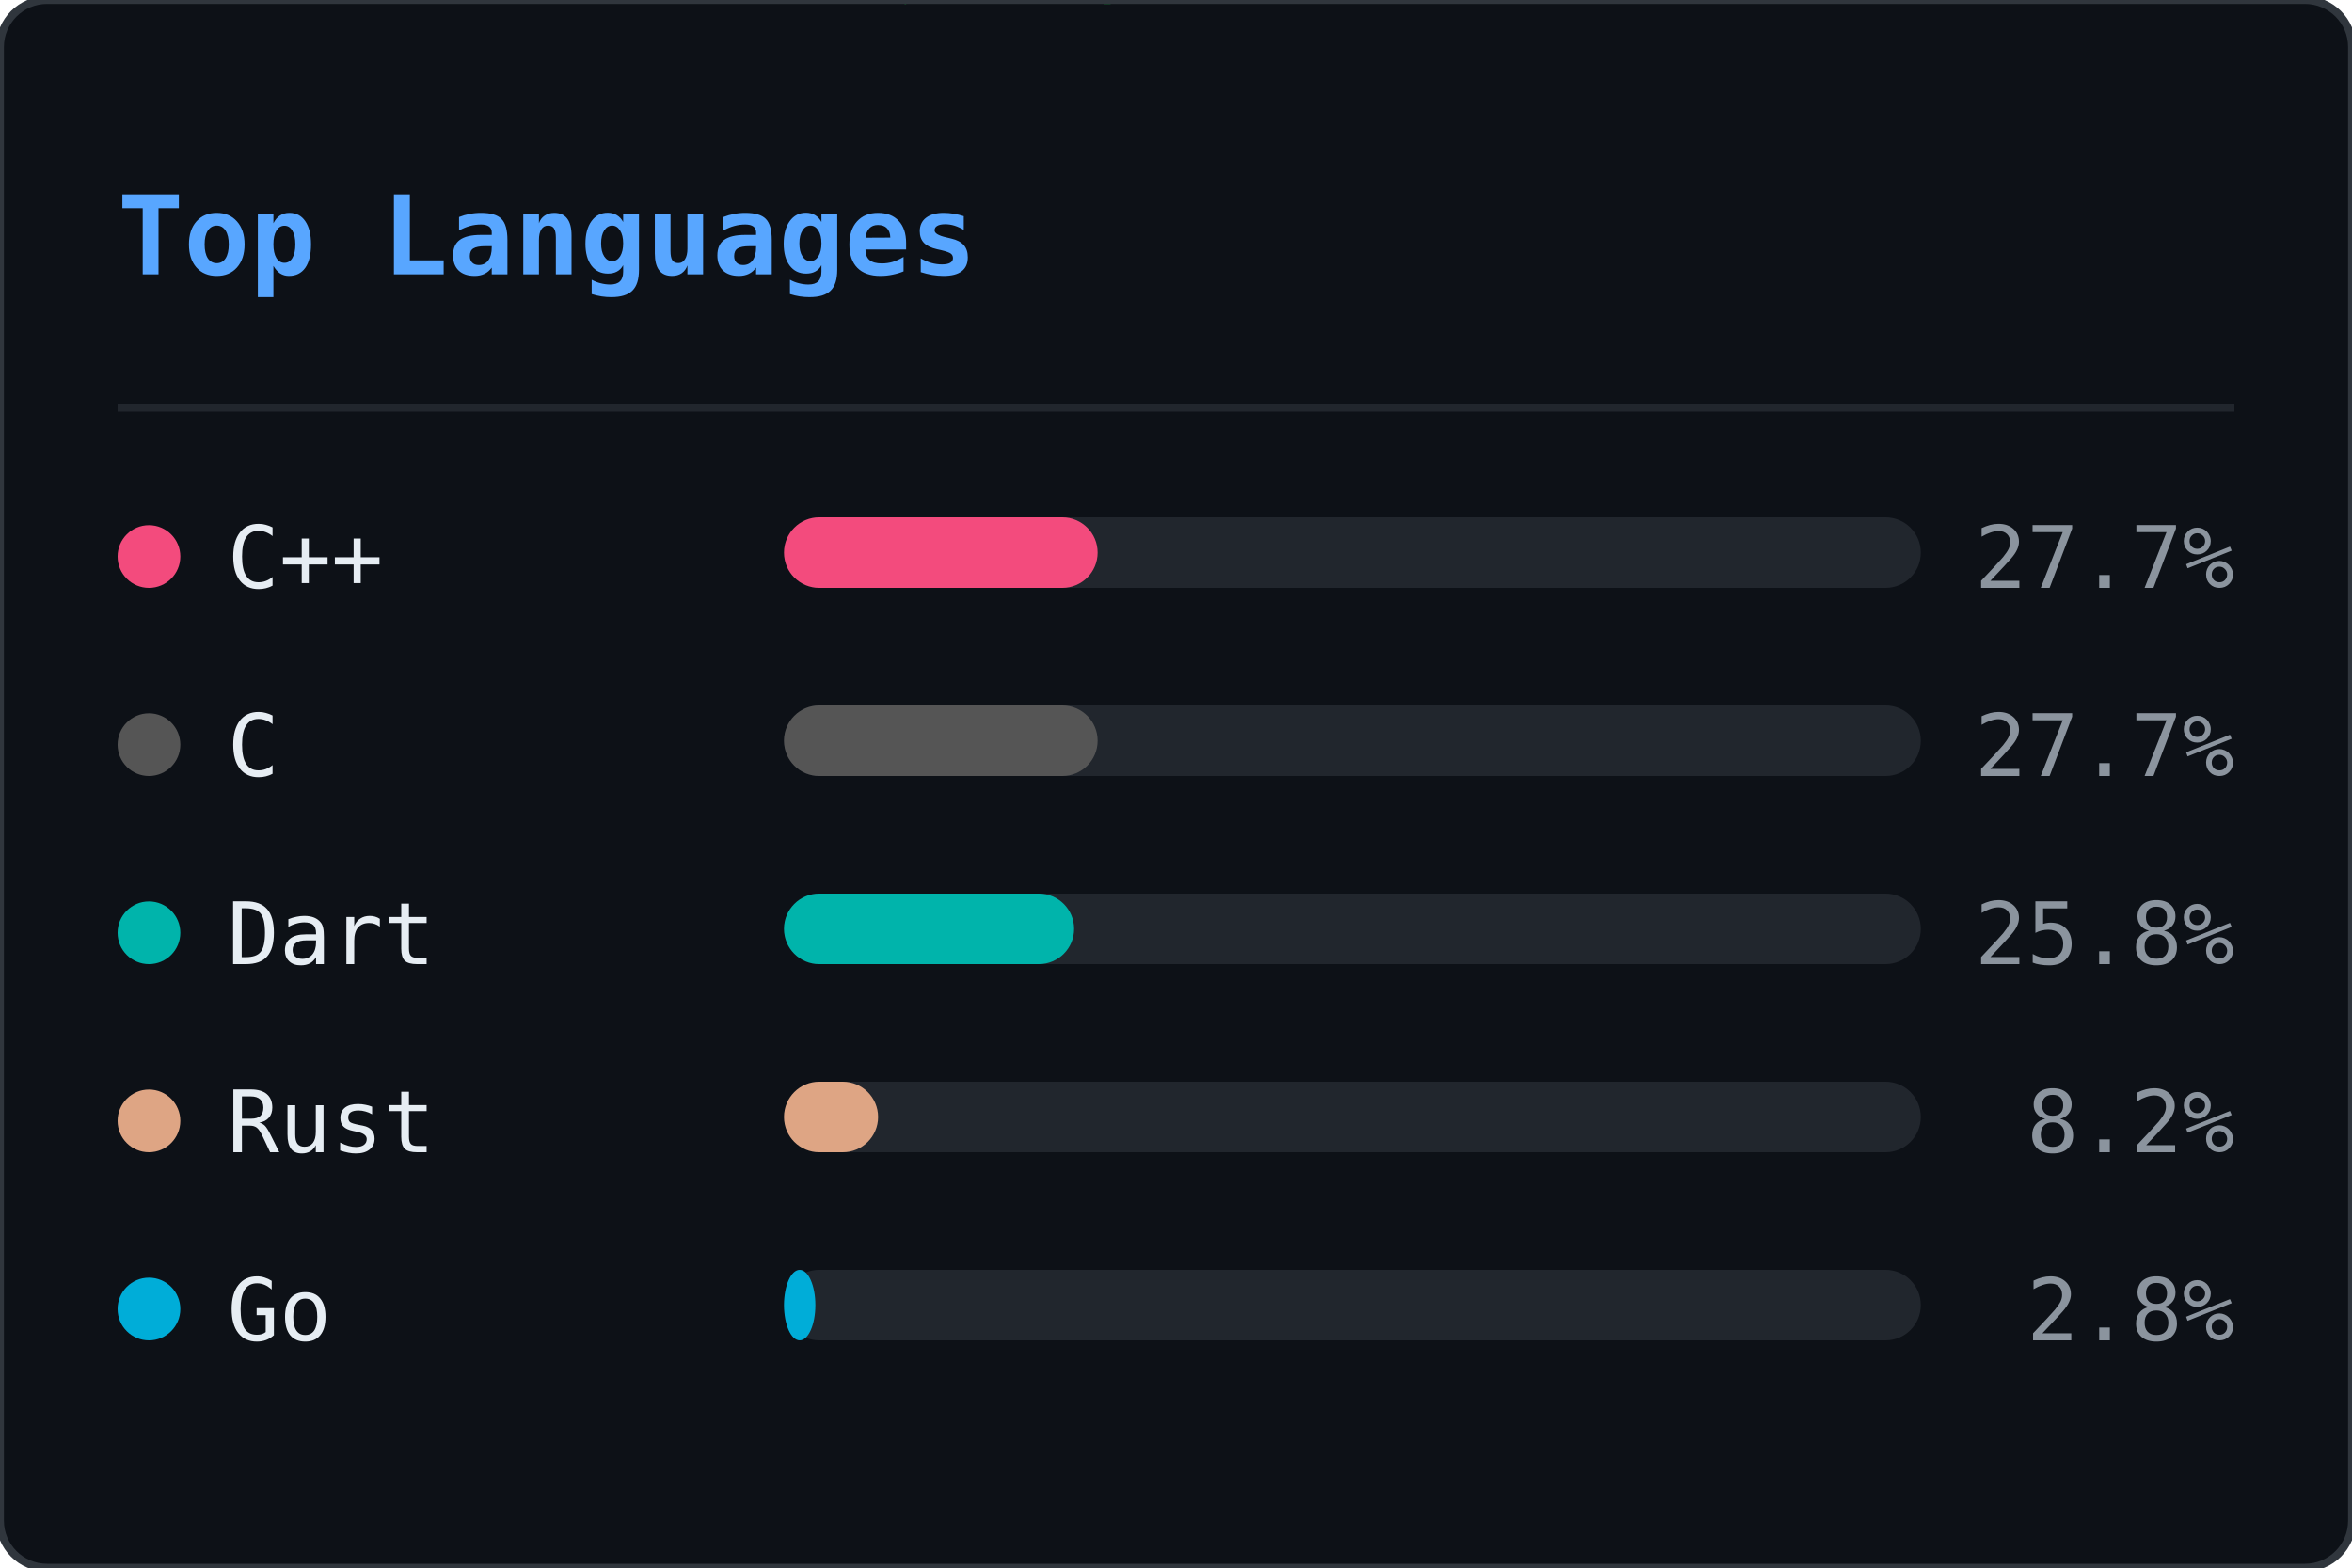
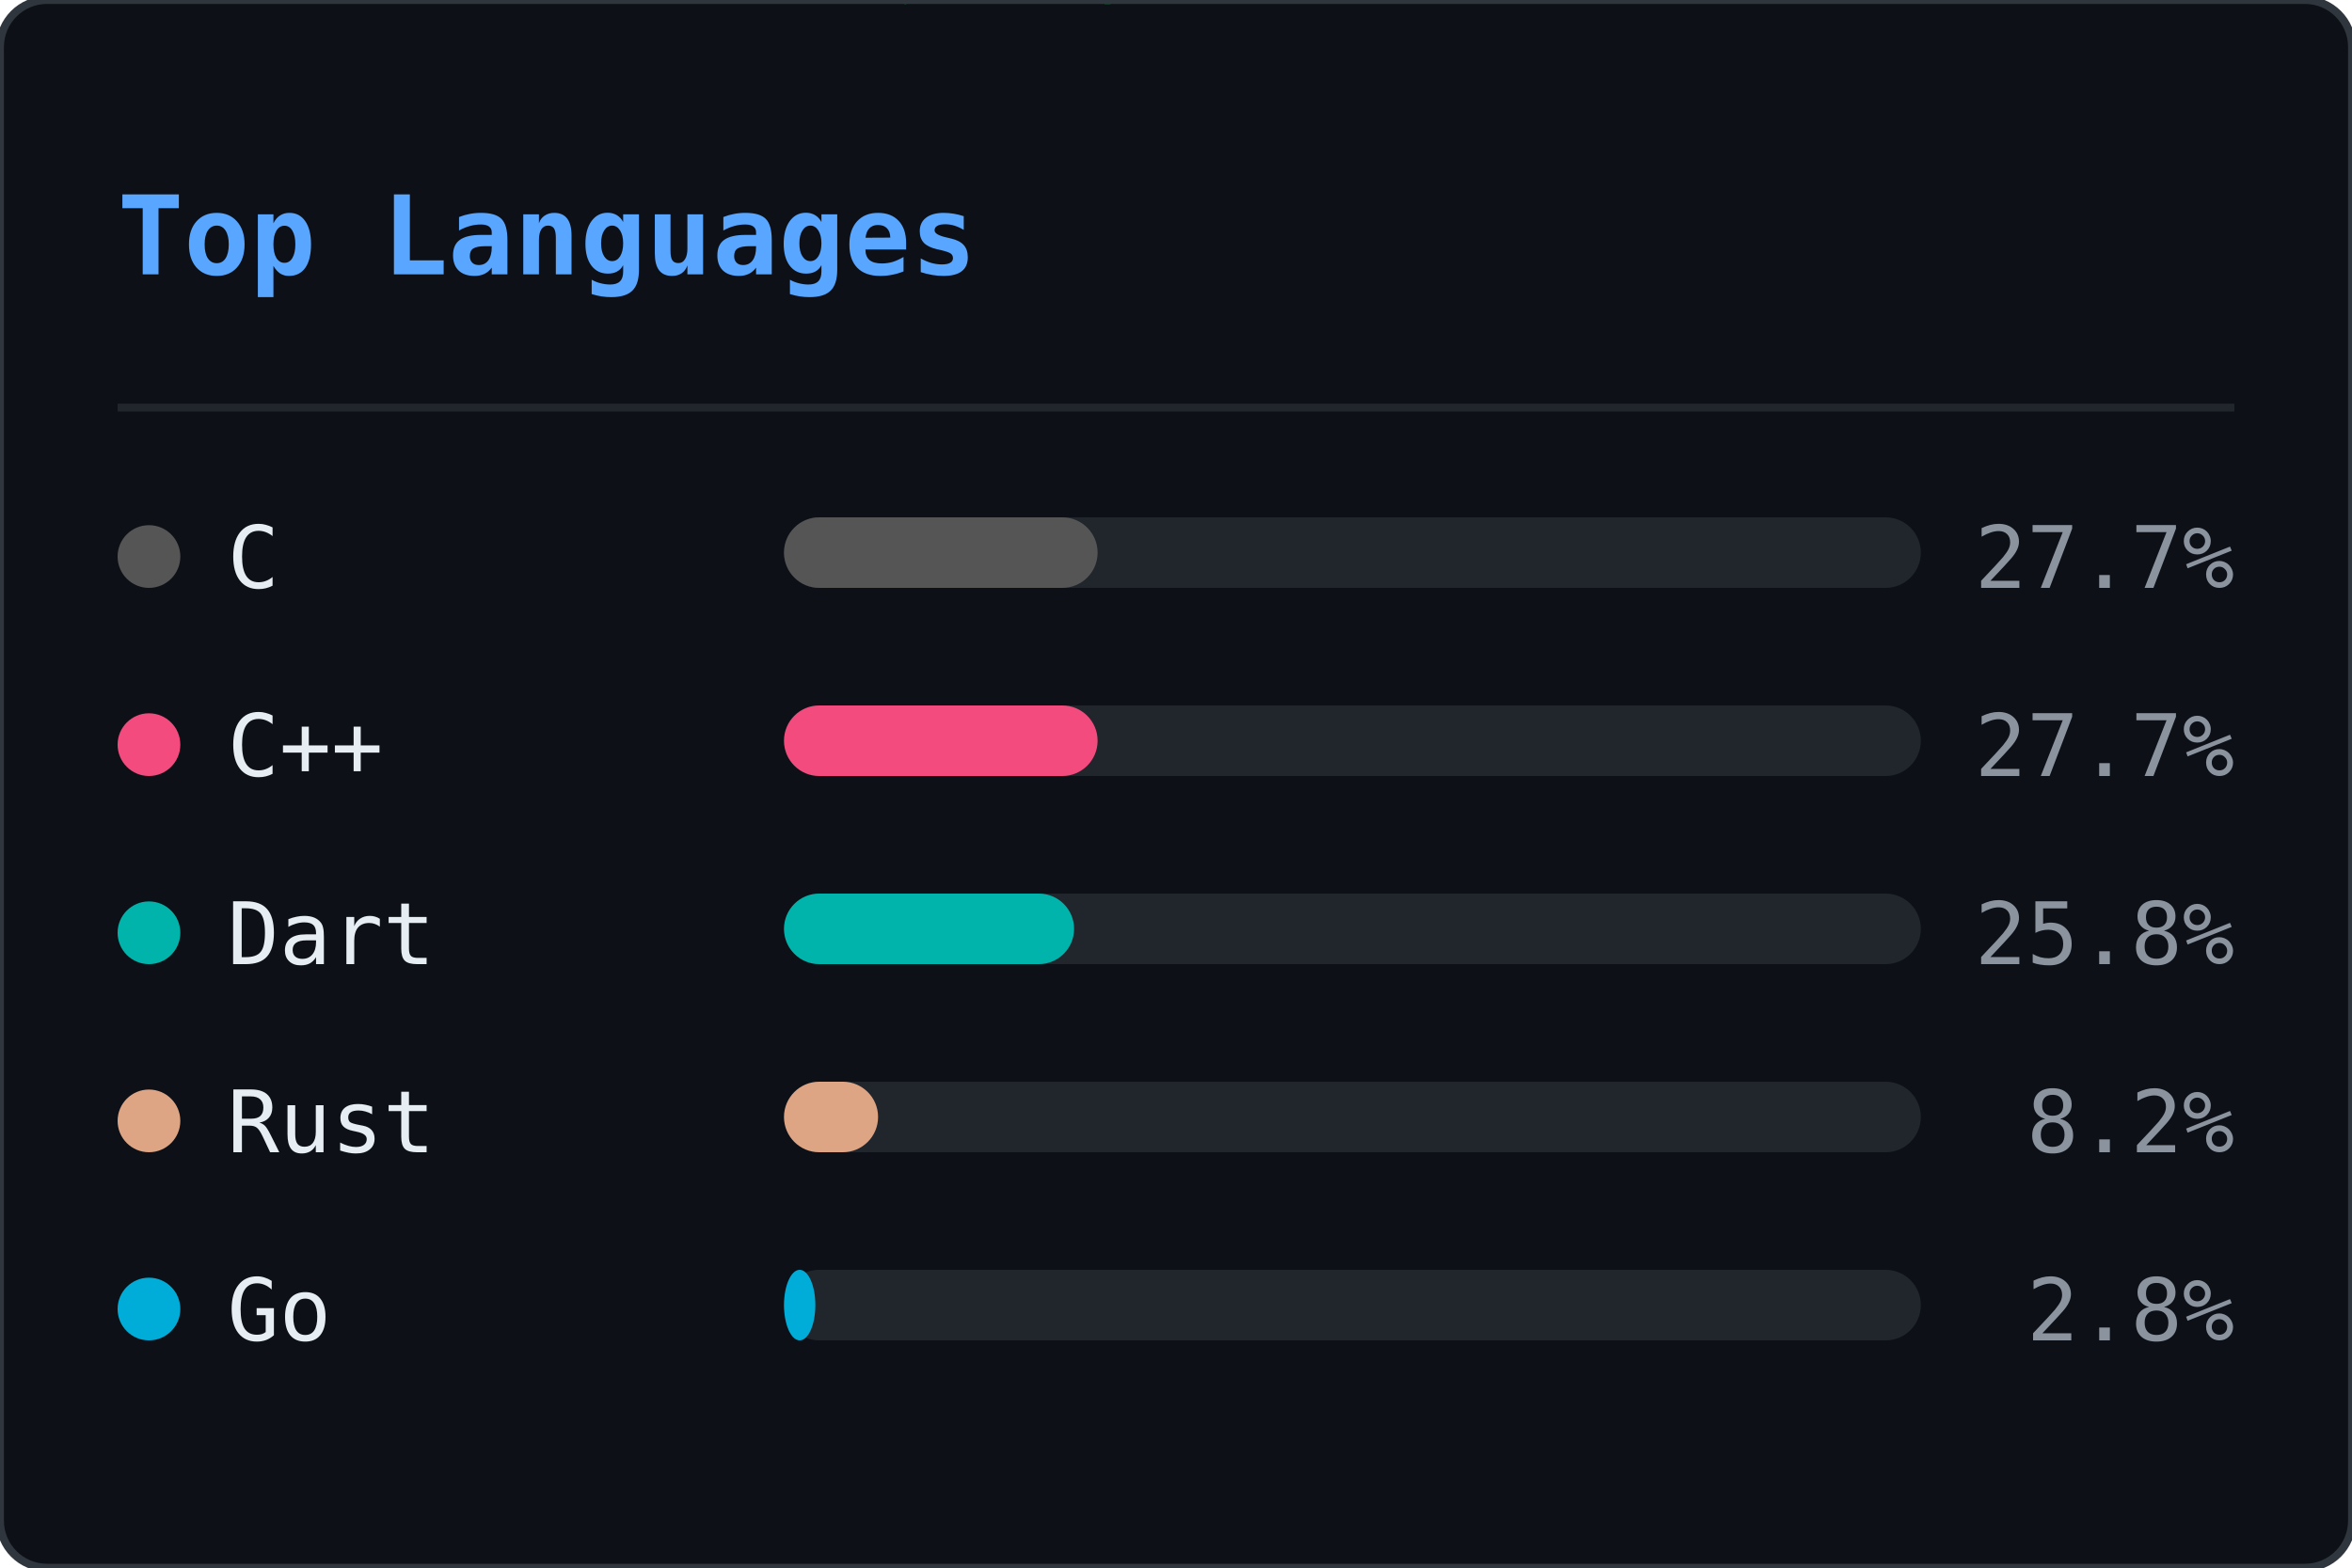
<svg xmlns="http://www.w3.org/2000/svg" width="300" height="200" viewBox="0 0 300 200">
  <defs>
    <clipPath id="ln-clip">
      <rect width="300" height="200" rx="6" />
    </clipPath>
  </defs>
  <rect width="300" height="200" rx="6" fill="#0d1117" />
  <g clip-path="url(#ln-clip)">
    <g opacity="0.22">
      <style>@keyframes ln0{from{transform:translateY(-46px)}to{transform:translateY(214px)}}@keyframes ln1{from{transform:translateY(-46px)}to{transform:translateY(214px)}}@keyframes ln2{from{transform:translateY(-46px)}to{transform:translateY(214px)}}@keyframes ln3{from{transform:translateY(-46px)}to{transform:translateY(214px)}}@keyframes ln4{from{transform:translateY(-46px)}to{transform:translateY(214px)}}@keyframes ln5{from{transform:translateY(-46px)}to{transform:translateY(214px)}}@keyframes ln6{from{transform:translateY(-46px)}to{transform:translateY(214px)}}@keyframes ln7{from{transform:translateY(-46px)}to{transform:translateY(214px)}}@keyframes ln8{from{transform:translateY(-46px)}to{transform:translateY(214px)}}@keyframes ln9{from{transform:translateY(-46px)}to{transform:translateY(214px)}}@keyframes ln10{from{transform:translateY(-46px)}to{transform:translateY(214px)}}@keyframes ln11{from{transform:translateY(-46px)}to{transform:translateY(214px)}}@keyframes ln12{from{transform:translateY(-46px)}to{transform:translateY(214px)}}@keyframes ln13{from{transform:translateY(-46px)}to{transform:translateY(214px)}}@keyframes ln14{from{transform:translateY(-46px)}to{transform:translateY(214px)}}@keyframes ln15{from{transform:translateY(-46px)}to{transform:translateY(214px)}}@keyframes ln16{from{transform:translateY(-46px)}to{transform:translateY(214px)}}@keyframes ln17{from{transform:translateY(-46px)}to{transform:translateY(214px)}}@keyframes ln18{from{transform:translateY(-46px)}to{transform:translateY(214px)}}@keyframes ln19{from{transform:translateY(-46px)}to{transform:translateY(214px)}}@keyframes ln20{from{transform:translateY(-46px)}to{transform:translateY(214px)}}@keyframes ln21{from{transform:translateY(-46px)}to{transform:translateY(214px)}}@keyframes ln22{from{transform:translateY(-46px)}to{transform:translateY(214px)}}</style>
      <g style="animation:ln0 1.92s linear infinite;animation-delay:-0.55s">
        <text x="93" y="0" font-family="monospace" font-size="12" fill="#00ff41">ｿ</text>
        <text x="93" y="-14" font-family="monospace" font-size="12" fill="#00ff41" opacity="0.75">7</text>
        <text x="93" y="-28" font-family="monospace" font-size="12" fill="#00ff41" opacity="0.50">3</text>
        <text x="93" y="-42" font-family="monospace" font-size="12" fill="#00ff41" opacity="0.25">ﾑ</text>
      </g>
      <g style="animation:ln1 2.40s linear infinite;animation-delay:-0.40s">
        <text x="41" y="0" font-family="monospace" font-size="12" fill="#00ff41">ｶ</text>
        <text x="41" y="-14" font-family="monospace" font-size="12" fill="#00ff41" opacity="0.75">ｭ</text>
        <text x="41" y="-28" font-family="monospace" font-size="12" fill="#00ff41" opacity="0.50">ｳ</text>
        <text x="41" y="-42" font-family="monospace" font-size="12" fill="#00ff41" opacity="0.25">ﾎ</text>
      </g>
      <g style="animation:ln2 2.75s linear infinite;animation-delay:-0.79s">
        <text x="205" y="0" font-family="monospace" font-size="12" fill="#00ff41">1</text>
        <text x="205" y="-14" font-family="monospace" font-size="12" fill="#00ff41" opacity="0.75">ﾀ</text>
        <text x="205" y="-28" font-family="monospace" font-size="12" fill="#00ff41" opacity="0.50">ﾓ</text>
        <text x="205" y="-42" font-family="monospace" font-size="12" fill="#00ff41" opacity="0.25">6</text>
      </g>
      <g style="animation:ln3 1.66s linear infinite;animation-delay:-0.60s">
        <text x="137" y="0" font-family="monospace" font-size="12" fill="#00ff41">ｮ</text>
        <text x="137" y="-14" font-family="monospace" font-size="12" fill="#00ff41" opacity="0.75">ｽ</text>
        <text x="137" y="-28" font-family="monospace" font-size="12" fill="#00ff41" opacity="0.50">ｾ</text>
        <text x="137" y="-42" font-family="monospace" font-size="12" fill="#00ff41" opacity="0.25">ｫ</text>
      </g>
      <g style="animation:ln4 2.63s linear infinite;animation-delay:-1.74s">
        <text x="37" y="0" font-family="monospace" font-size="12" fill="#00ff41">ｿ</text>
        <text x="37" y="-14" font-family="monospace" font-size="12" fill="#00ff41" opacity="0.75">ﾍ</text>
        <text x="37" y="-28" font-family="monospace" font-size="12" fill="#00ff41" opacity="0.50">ｨ</text>
        <text x="37" y="-42" font-family="monospace" font-size="12" fill="#00ff41" opacity="0.25">5</text>
      </g>
      <g style="animation:ln5 3.08s linear infinite;animation-delay:-2.49s">
        <text x="81" y="0" font-family="monospace" font-size="12" fill="#00ff41">2</text>
        <text x="81" y="-14" font-family="monospace" font-size="12" fill="#00ff41" opacity="0.75">ｻ</text>
        <text x="81" y="-28" font-family="monospace" font-size="12" fill="#00ff41" opacity="0.50">8</text>
        <text x="81" y="-42" font-family="monospace" font-size="12" fill="#00ff41" opacity="0.25">ﾑ</text>
      </g>
      <g style="animation:ln6 1.75s linear infinite;animation-delay:-1.65s">
        <text x="149" y="0" font-family="monospace" font-size="12" fill="#00ff41">ﾔ</text>
        <text x="149" y="-14" font-family="monospace" font-size="12" fill="#00ff41" opacity="0.75">6</text>
        <text x="149" y="-28" font-family="monospace" font-size="12" fill="#00ff41" opacity="0.50">ﾓ</text>
        <text x="149" y="-42" font-family="monospace" font-size="12" fill="#00ff41" opacity="0.25">ﾑ</text>
      </g>
      <g style="animation:ln7 2.87s linear infinite;animation-delay:-0.22s">
        <text x="133" y="0" font-family="monospace" font-size="12" fill="#00ff41">ｺ</text>
        <text x="133" y="-14" font-family="monospace" font-size="12" fill="#00ff41" opacity="0.75">ｬ</text>
        <text x="133" y="-28" font-family="monospace" font-size="12" fill="#00ff41" opacity="0.50">ﾋ</text>
        <text x="133" y="-42" font-family="monospace" font-size="12" fill="#00ff41" opacity="0.25">6</text>
      </g>
      <g style="animation:ln8 2.04s linear infinite;animation-delay:-0.62s">
        <text x="113" y="0" font-family="monospace" font-size="12" fill="#00ff41">ｩ</text>
        <text x="113" y="-14" font-family="monospace" font-size="12" fill="#00ff41" opacity="0.75">ﾘ</text>
        <text x="113" y="-28" font-family="monospace" font-size="12" fill="#00ff41" opacity="0.50">ﾂ</text>
        <text x="113" y="-42" font-family="monospace" font-size="12" fill="#00ff41" opacity="0.25">0</text>
      </g>
      <g style="animation:ln9 2.67s linear infinite;animation-delay:-1.60s">
        <text x="17" y="0" font-family="monospace" font-size="12" fill="#00ff41">ﾎ</text>
        <text x="17" y="-14" font-family="monospace" font-size="12" fill="#00ff41" opacity="0.75">5</text>
        <text x="17" y="-28" font-family="monospace" font-size="12" fill="#00ff41" opacity="0.50">ｵ</text>
        <text x="17" y="-42" font-family="monospace" font-size="12" fill="#00ff41" opacity="0.25">5</text>
      </g>
      <g style="animation:ln10 1.99s linear infinite;animation-delay:-0.10s">
        <text x="225" y="0" font-family="monospace" font-size="12" fill="#00ff41">ﾊ</text>
        <text x="225" y="-14" font-family="monospace" font-size="12" fill="#00ff41" opacity="0.75">ﾗ</text>
        <text x="225" y="-28" font-family="monospace" font-size="12" fill="#00ff41" opacity="0.50">ｧ</text>
        <text x="225" y="-42" font-family="monospace" font-size="12" fill="#00ff41" opacity="0.25">ｺ</text>
      </g>
      <g style="animation:ln11 1.72s linear infinite;animation-delay:-0.65s">
        <text x="105" y="0" font-family="monospace" font-size="12" fill="#00ff41">ﾁ</text>
        <text x="105" y="-14" font-family="monospace" font-size="12" fill="#00ff41" opacity="0.75">ｹ</text>
        <text x="105" y="-28" font-family="monospace" font-size="12" fill="#00ff41" opacity="0.50">ﾒ</text>
        <text x="105" y="-42" font-family="monospace" font-size="12" fill="#00ff41" opacity="0.25">ﾎ</text>
      </g>
      <g style="animation:ln12 1.89s linear infinite;animation-delay:-1.40s">
        <text x="157" y="0" font-family="monospace" font-size="12" fill="#00ff41">ﾝ</text>
        <text x="157" y="-14" font-family="monospace" font-size="12" fill="#00ff41" opacity="0.75">ﾊ</text>
        <text x="157" y="-28" font-family="monospace" font-size="12" fill="#00ff41" opacity="0.50">ﾀ</text>
        <text x="157" y="-42" font-family="monospace" font-size="12" fill="#00ff41" opacity="0.25">ｲ</text>
      </g>
      <g style="animation:ln13 1.87s linear infinite;animation-delay:-0.50s">
        <text x="65" y="0" font-family="monospace" font-size="12" fill="#00ff41">ｪ</text>
        <text x="65" y="-14" font-family="monospace" font-size="12" fill="#00ff41" opacity="0.75">ｮ</text>
        <text x="65" y="-28" font-family="monospace" font-size="12" fill="#00ff41" opacity="0.50">ﾏ</text>
        <text x="65" y="-42" font-family="monospace" font-size="12" fill="#00ff41" opacity="0.25">1</text>
      </g>
      <g style="animation:ln14 3.09s linear infinite;animation-delay:-1.87s">
        <text x="17" y="0" font-family="monospace" font-size="12" fill="#00ff41">ﾜ</text>
        <text x="17" y="-14" font-family="monospace" font-size="12" fill="#00ff41" opacity="0.75">ﾐ</text>
        <text x="17" y="-28" font-family="monospace" font-size="12" fill="#00ff41" opacity="0.50">ｸ</text>
        <text x="17" y="-42" font-family="monospace" font-size="12" fill="#00ff41" opacity="0.25">ｪ</text>
      </g>
      <g style="animation:ln15 1.72s linear infinite;animation-delay:-0.81s">
        <text x="133" y="0" font-family="monospace" font-size="12" fill="#00ff41">5</text>
        <text x="133" y="-14" font-family="monospace" font-size="12" fill="#00ff41" opacity="0.75">ｹ</text>
        <text x="133" y="-28" font-family="monospace" font-size="12" fill="#00ff41" opacity="0.50">0</text>
        <text x="133" y="-42" font-family="monospace" font-size="12" fill="#00ff41" opacity="0.25">ﾅ</text>
      </g>
      <g style="animation:ln16 2.04s linear infinite;animation-delay:-0.70s">
        <text x="41" y="0" font-family="monospace" font-size="12" fill="#00ff41">ｫ</text>
        <text x="41" y="-14" font-family="monospace" font-size="12" fill="#00ff41" opacity="0.75">ﾑ</text>
        <text x="41" y="-28" font-family="monospace" font-size="12" fill="#00ff41" opacity="0.50">8</text>
        <text x="41" y="-42" font-family="monospace" font-size="12" fill="#00ff41" opacity="0.25">ﾆ</text>
      </g>
      <g style="animation:ln17 2.90s linear infinite;animation-delay:-0.60s">
        <text x="89" y="0" font-family="monospace" font-size="12" fill="#00ff41">ｼ</text>
        <text x="89" y="-14" font-family="monospace" font-size="12" fill="#00ff41" opacity="0.75">ﾒ</text>
        <text x="89" y="-28" font-family="monospace" font-size="12" fill="#00ff41" opacity="0.50">ﾏ</text>
        <text x="89" y="-42" font-family="monospace" font-size="12" fill="#00ff41" opacity="0.25">9</text>
      </g>
      <g style="animation:ln18 1.79s linear infinite;animation-delay:-0.72s">
        <text x="261" y="0" font-family="monospace" font-size="12" fill="#00ff41">ﾗ</text>
        <text x="261" y="-14" font-family="monospace" font-size="12" fill="#00ff41" opacity="0.75">ﾝ</text>
        <text x="261" y="-28" font-family="monospace" font-size="12" fill="#00ff41" opacity="0.50">ﾚ</text>
        <text x="261" y="-42" font-family="monospace" font-size="12" fill="#00ff41" opacity="0.25">9</text>
      </g>
      <g style="animation:ln19 2.43s linear infinite;animation-delay:-2.21s">
        <text x="265" y="0" font-family="monospace" font-size="12" fill="#00ff41">8</text>
        <text x="265" y="-14" font-family="monospace" font-size="12" fill="#00ff41" opacity="0.75">ｽ</text>
        <text x="265" y="-28" font-family="monospace" font-size="12" fill="#00ff41" opacity="0.50">6</text>
        <text x="265" y="-42" font-family="monospace" font-size="12" fill="#00ff41" opacity="0.25">ﾗ</text>
      </g>
      <g style="animation:ln20 1.60s linear infinite;animation-delay:-0.29s">
        <text x="109" y="0" font-family="monospace" font-size="12" fill="#00ff41">ﾌ</text>
        <text x="109" y="-14" font-family="monospace" font-size="12" fill="#00ff41" opacity="0.75">ｧ</text>
        <text x="109" y="-28" font-family="monospace" font-size="12" fill="#00ff41" opacity="0.50">ﾅ</text>
        <text x="109" y="-42" font-family="monospace" font-size="12" fill="#00ff41" opacity="0.25">ﾒ</text>
      </g>
      <g style="animation:ln21 1.83s linear infinite;animation-delay:-1.82s">
        <text x="281" y="0" font-family="monospace" font-size="12" fill="#00ff41">ﾁ</text>
        <text x="281" y="-14" font-family="monospace" font-size="12" fill="#00ff41" opacity="0.75">ﾔ</text>
        <text x="281" y="-28" font-family="monospace" font-size="12" fill="#00ff41" opacity="0.50">4</text>
        <text x="281" y="-42" font-family="monospace" font-size="12" fill="#00ff41" opacity="0.25">ｲ</text>
      </g>
      <g style="animation:ln22 2.18s linear infinite;animation-delay:-0.55s">
        <text x="193" y="0" font-family="monospace" font-size="12" fill="#00ff41">8</text>
        <text x="193" y="-14" font-family="monospace" font-size="12" fill="#00ff41" opacity="0.75">ｽ</text>
        <text x="193" y="-28" font-family="monospace" font-size="12" fill="#00ff41" opacity="0.50">ﾓ</text>
        <text x="193" y="-42" font-family="monospace" font-size="12" fill="#00ff41" opacity="0.25">0</text>
      </g>
    </g>
  </g>
  <rect width="300" height="200" rx="6" fill="none" stroke="#30363d" stroke-width="1" />
  <text x="15" y="35" font-family="monospace" font-size="14" font-weight="600" fill="#58a6ff">Top Languages</text>
  <line x1="15" y1="52" x2="285" y2="52" stroke="#21262d" stroke-width="1" />
-   <circle cx="19" cy="71" r="4" fill="#f34b7d" />
-   <text x="29" y="75" font-family="monospace" font-size="11" fill="#e6edf3">C++</text>
+   <circle cx="19" cy="71" r="4" fill="#555555" />
+   <text x="29" y="75" font-family="monospace" font-size="11" fill="#e6edf3">C</text>
  <rect x="100" y="66" width="145" height="9" rx="4.5" fill="#21262d" />
-   <rect x="100" y="66" width="40" height="9" rx="4.5" fill="#f34b7d" />
+   <rect x="100" y="66" width="40" height="9" rx="4.5" fill="#555555" />
  <text x="285" y="75" text-anchor="end" font-family="monospace" font-size="11" fill="#8b949e">27.7%</text>
-   <circle cx="19" cy="95" r="4" fill="#555555" />
-   <text x="29" y="99" font-family="monospace" font-size="11" fill="#e6edf3">C</text>
+   <circle cx="19" cy="95" r="4" fill="#f34b7d" />
+   <text x="29" y="99" font-family="monospace" font-size="11" fill="#e6edf3">C++</text>
  <rect x="100" y="90" width="145" height="9" rx="4.5" fill="#21262d" />
-   <rect x="100" y="90" width="40" height="9" rx="4.5" fill="#555555" />
+   <rect x="100" y="90" width="40" height="9" rx="4.5" fill="#f34b7d" />
  <text x="285" y="99" text-anchor="end" font-family="monospace" font-size="11" fill="#8b949e">27.7%</text>
  <circle cx="19" cy="119" r="4" fill="#00B4AB" />
  <text x="29" y="123" font-family="monospace" font-size="11" fill="#e6edf3">Dart</text>
  <rect x="100" y="114" width="145" height="9" rx="4.5" fill="#21262d" />
  <rect x="100" y="114" width="37" height="9" rx="4.5" fill="#00B4AB" />
  <text x="285" y="123" text-anchor="end" font-family="monospace" font-size="11" fill="#8b949e">25.8%</text>
  <circle cx="19" cy="143" r="4" fill="#dea584" />
  <text x="29" y="147" font-family="monospace" font-size="11" fill="#e6edf3">Rust</text>
  <rect x="100" y="138" width="145" height="9" rx="4.5" fill="#21262d" />
  <rect x="100" y="138" width="12" height="9" rx="4.5" fill="#dea584" />
  <text x="285" y="147" text-anchor="end" font-family="monospace" font-size="11" fill="#8b949e">8.2%</text>
  <circle cx="19" cy="167" r="4" fill="#00ADD8" />
  <text x="29" y="171" font-family="monospace" font-size="11" fill="#e6edf3">Go</text>
  <rect x="100" y="162" width="145" height="9" rx="4.5" fill="#21262d" />
  <rect x="100" y="162" width="4" height="9" rx="4.5" fill="#00ADD8" />
  <text x="285" y="171" text-anchor="end" font-family="monospace" font-size="11" fill="#8b949e">2.8%</text>
</svg>
